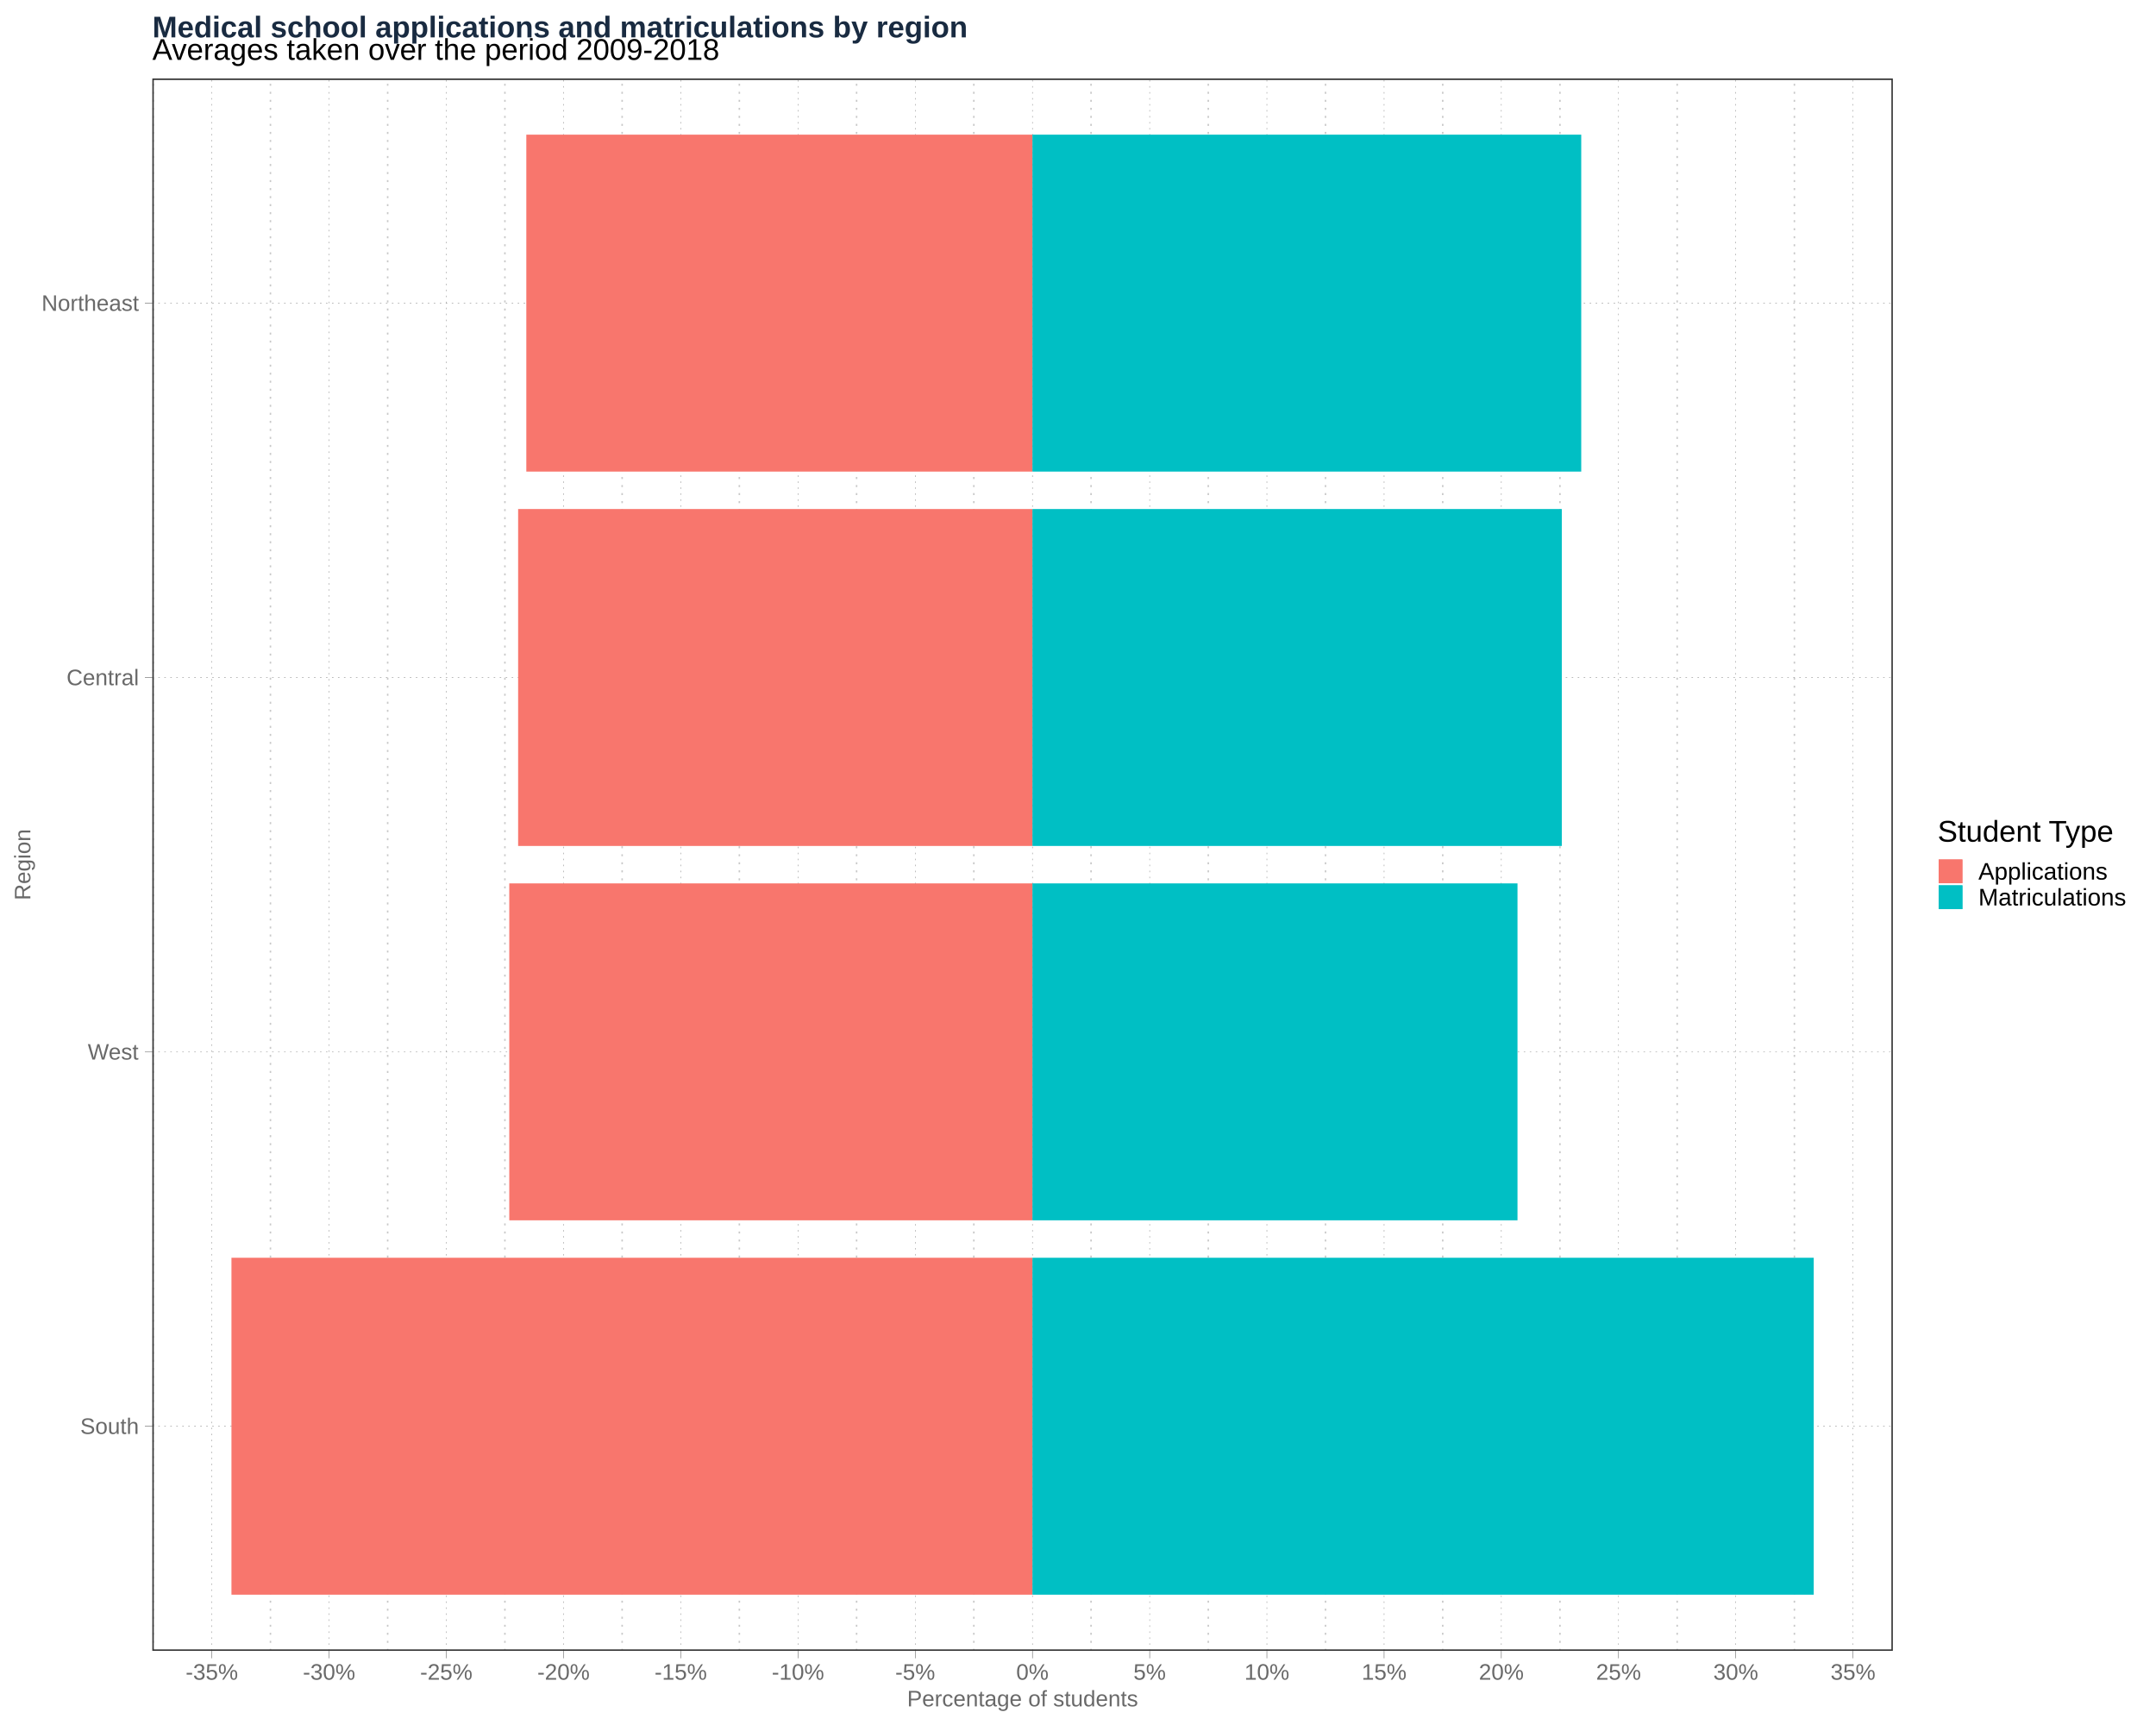
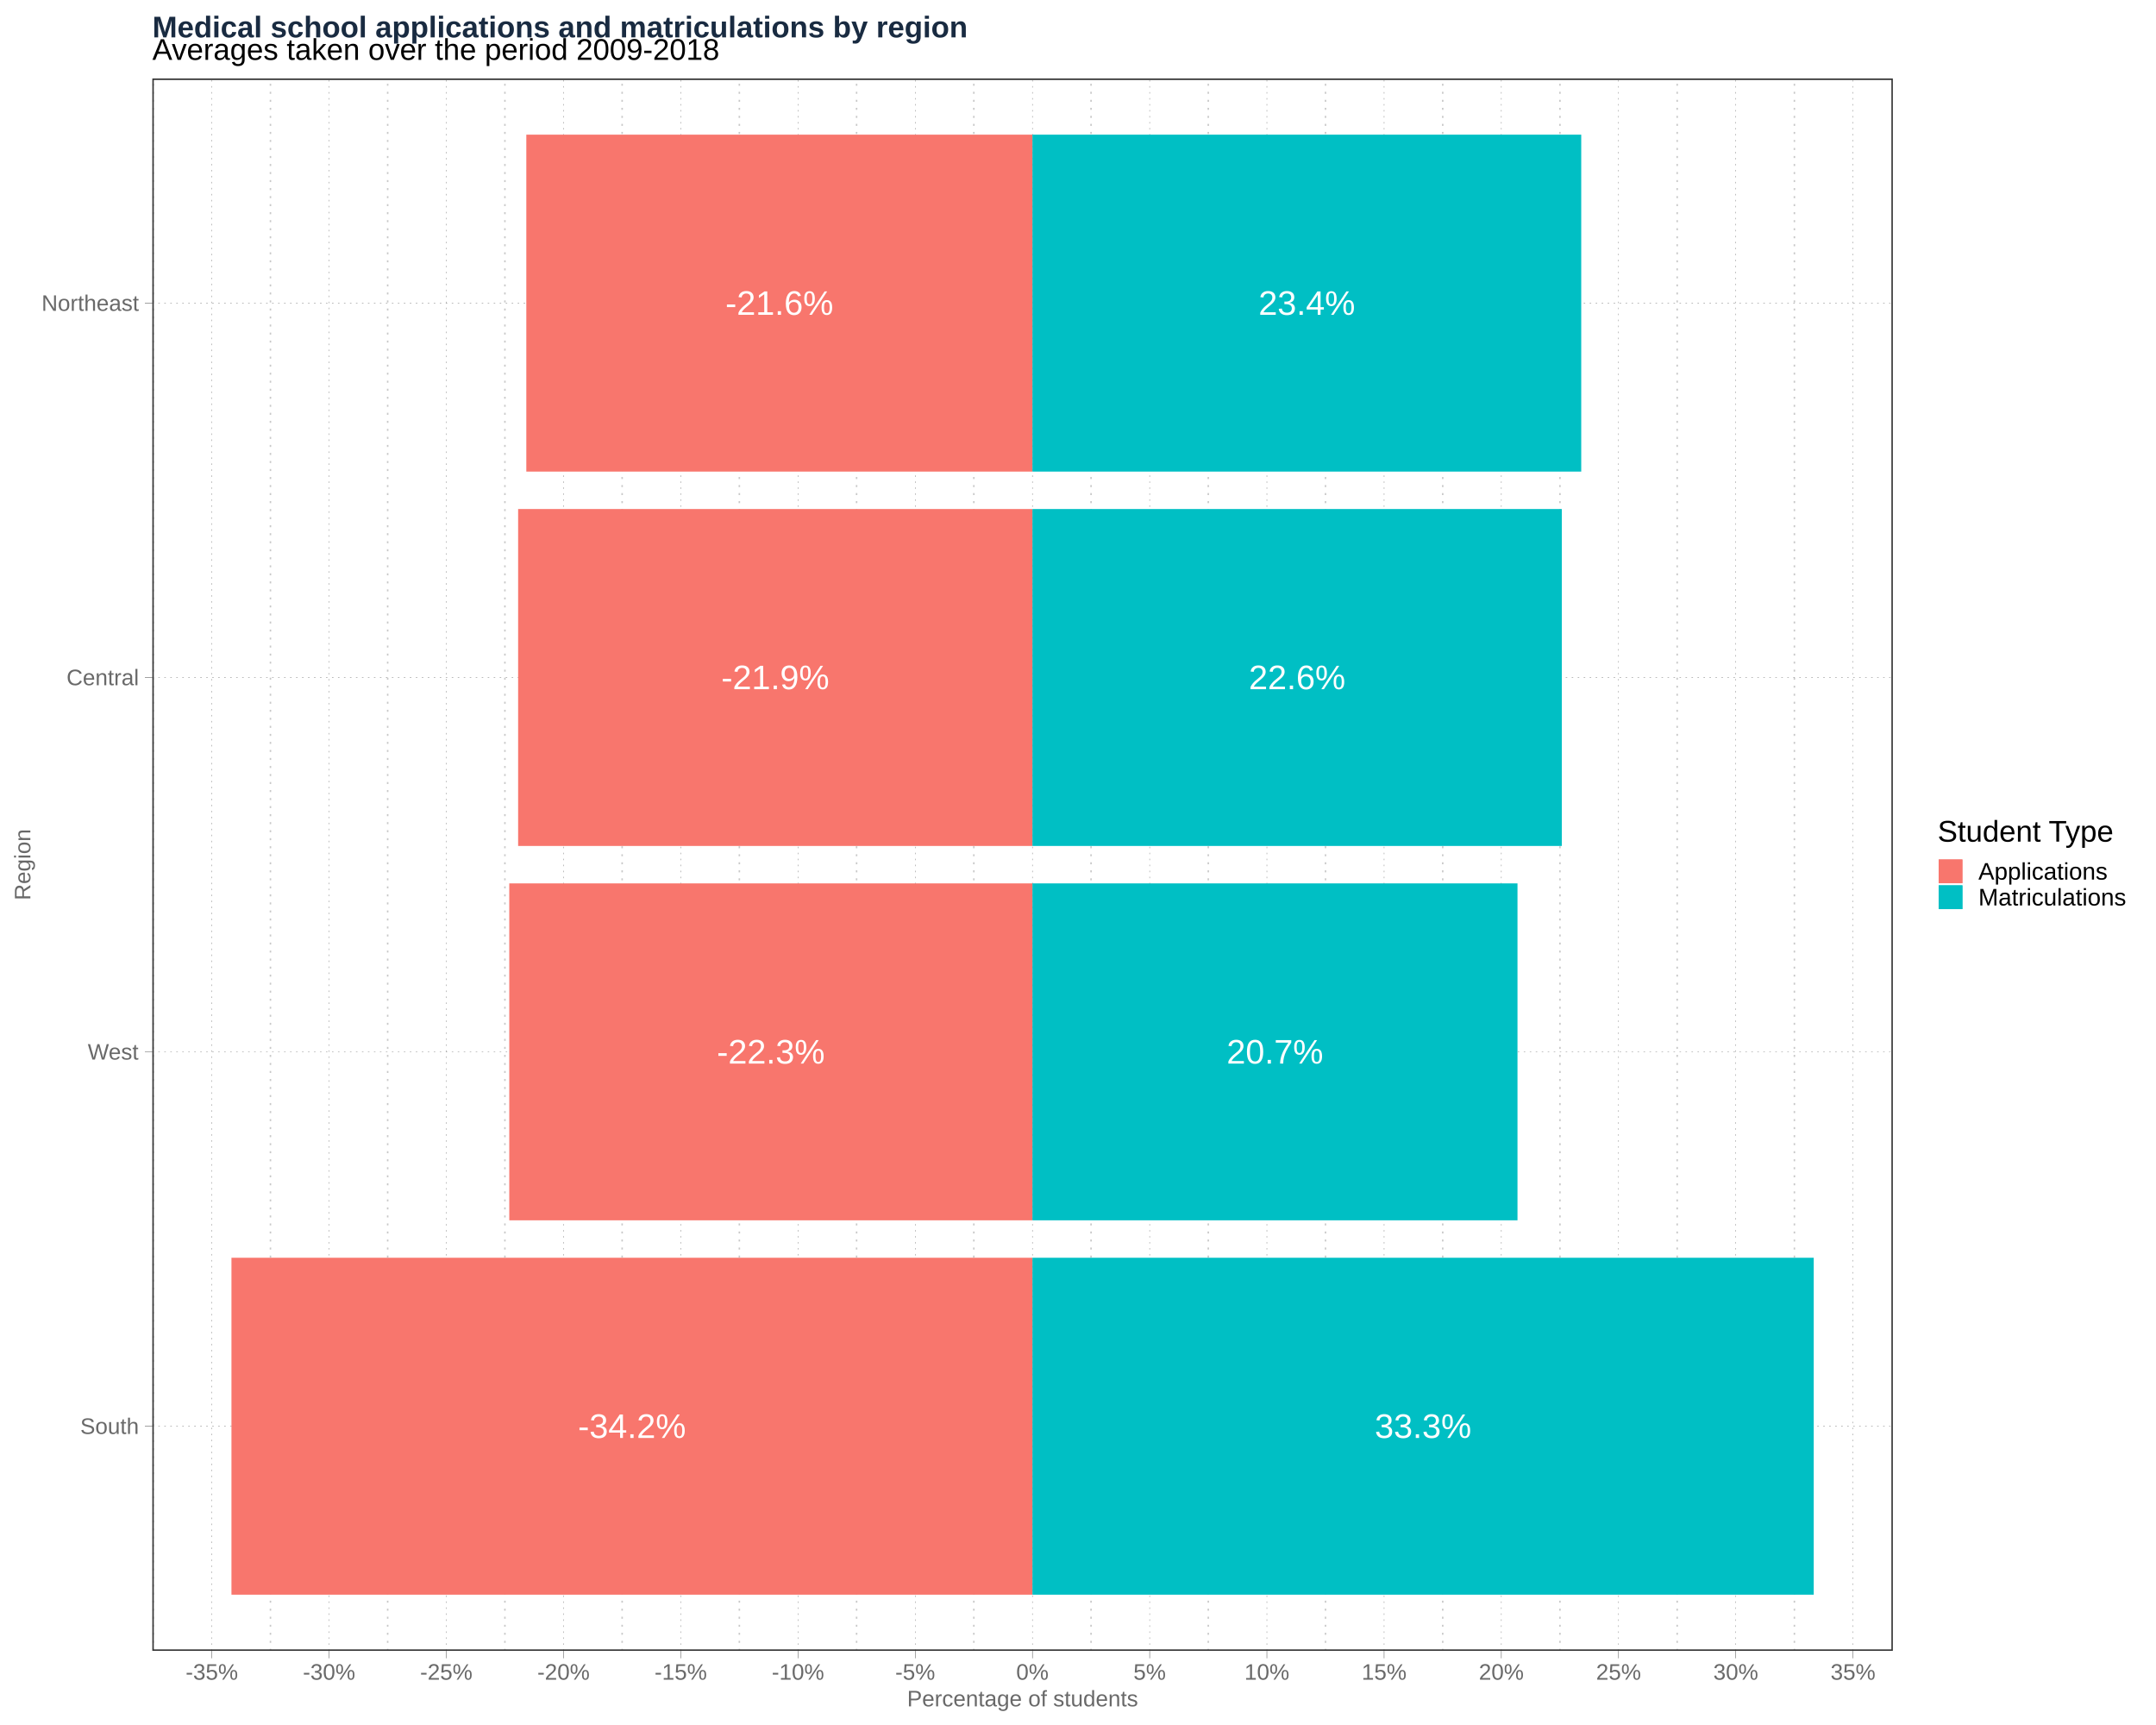
<svg xmlns="http://www.w3.org/2000/svg" viewBox="0 0 1440.00 1152.00">
  <defs>
    <style type="text/css">
    line, polyline, path, rect, circle {
      fill: none;
      stroke: #000000;
      stroke-linecap: round;
      stroke-linejoin: round;
      stroke-miterlimit: 10.00;
    }
  </style>
  </defs>
  <rect width="100%" height="100%" style="stroke: none; fill: #FFFFFF;" />
  <rect x="0.00" y="0.00" width="1440.00" height="1152.00" style="stroke-width: 1.94; stroke: #FFFFFF; fill: #FFFFFF;" />
  <defs>
    <clipPath id="cpMTAxLjc1MnwxMjY0LjI0fDExMDIuNDd8NTIuNDI1Mw==">
      <rect x="101.75" y="52.43" width="1162.49" height="1050.04" />
    </clipPath>
  </defs>
  <rect x="101.75" y="52.43" width="1162.49" height="1050.04" style="stroke-width: 1.94; stroke: none; fill: #FFFFFF;" clip-path="url(#cpMTAxLjc1MnwxMjY0LjI0fDExMDIuNDd8NTIuNDI1Mw==)" />
  <polyline points="102.34,1102.47 102.34,52.43 " style="stroke-width: 1.00; stroke: #C8C8C8; stroke-dasharray: 1.34,4.02; stroke-linecap: butt;" clip-path="url(#cpMTAxLjc1MnwxMjY0LjI0fDExMDIuNDd8NTIuNDI1Mw==)" />
  <polyline points="180.64,1102.47 180.64,52.43 " style="stroke-width: 1.00; stroke: #C8C8C8; stroke-dasharray: 1.34,4.02; stroke-linecap: butt;" clip-path="url(#cpMTAxLjc1MnwxMjY0LjI0fDExMDIuNDd8NTIuNDI1Mw==)" />
  <polyline points="258.93,1102.47 258.93,52.43 " style="stroke-width: 1.00; stroke: #C8C8C8; stroke-dasharray: 1.34,4.02; stroke-linecap: butt;" clip-path="url(#cpMTAxLjc1MnwxMjY0LjI0fDExMDIuNDd8NTIuNDI1Mw==)" />
  <polyline points="337.23,1102.47 337.23,52.43 " style="stroke-width: 1.00; stroke: #C8C8C8; stroke-dasharray: 1.34,4.02; stroke-linecap: butt;" clip-path="url(#cpMTAxLjc1MnwxMjY0LjI0fDExMDIuNDd8NTIuNDI1Mw==)" />
  <polyline points="415.53,1102.47 415.53,52.43 " style="stroke-width: 1.00; stroke: #C8C8C8; stroke-dasharray: 1.34,4.02; stroke-linecap: butt;" clip-path="url(#cpMTAxLjc1MnwxMjY0LjI0fDExMDIuNDd8NTIuNDI1Mw==)" />
  <polyline points="493.82,1102.47 493.82,52.43 " style="stroke-width: 1.00; stroke: #C8C8C8; stroke-dasharray: 1.34,4.02; stroke-linecap: butt;" clip-path="url(#cpMTAxLjc1MnwxMjY0LjI0fDExMDIuNDd8NTIuNDI1Mw==)" />
  <polyline points="572.12,1102.47 572.12,52.43 " style="stroke-width: 1.00; stroke: #C8C8C8; stroke-dasharray: 1.34,4.02; stroke-linecap: butt;" clip-path="url(#cpMTAxLjc1MnwxMjY0LjI0fDExMDIuNDd8NTIuNDI1Mw==)" />
  <polyline points="650.42,1102.47 650.42,52.43 " style="stroke-width: 1.00; stroke: #C8C8C8; stroke-dasharray: 1.34,4.02; stroke-linecap: butt;" clip-path="url(#cpMTAxLjc1MnwxMjY0LjI0fDExMDIuNDd8NTIuNDI1Mw==)" />
  <polyline points="728.71,1102.47 728.71,52.43 " style="stroke-width: 1.00; stroke: #C8C8C8; stroke-dasharray: 1.34,4.02; stroke-linecap: butt;" clip-path="url(#cpMTAxLjc1MnwxMjY0LjI0fDExMDIuNDd8NTIuNDI1Mw==)" />
  <polyline points="807.01,1102.47 807.01,52.43 " style="stroke-width: 1.00; stroke: #C8C8C8; stroke-dasharray: 1.34,4.02; stroke-linecap: butt;" clip-path="url(#cpMTAxLjc1MnwxMjY0LjI0fDExMDIuNDd8NTIuNDI1Mw==)" />
  <polyline points="885.31,1102.47 885.31,52.43 " style="stroke-width: 1.00; stroke: #C8C8C8; stroke-dasharray: 1.34,4.02; stroke-linecap: butt;" clip-path="url(#cpMTAxLjc1MnwxMjY0LjI0fDExMDIuNDd8NTIuNDI1Mw==)" />
  <polyline points="963.60,1102.47 963.60,52.43 " style="stroke-width: 1.00; stroke: #C8C8C8; stroke-dasharray: 1.34,4.02; stroke-linecap: butt;" clip-path="url(#cpMTAxLjc1MnwxMjY0LjI0fDExMDIuNDd8NTIuNDI1Mw==)" />
  <polyline points="1041.90,1102.47 1041.90,52.43 " style="stroke-width: 1.00; stroke: #C8C8C8; stroke-dasharray: 1.34,4.02; stroke-linecap: butt;" clip-path="url(#cpMTAxLjc1MnwxMjY0LjI0fDExMDIuNDd8NTIuNDI1Mw==)" />
  <polyline points="1120.20,1102.47 1120.20,52.43 " style="stroke-width: 1.00; stroke: #C8C8C8; stroke-dasharray: 1.34,4.02; stroke-linecap: butt;" clip-path="url(#cpMTAxLjc1MnwxMjY0LjI0fDExMDIuNDd8NTIuNDI1Mw==)" />
  <polyline points="1198.49,1102.47 1198.49,52.43 " style="stroke-width: 1.00; stroke: #C8C8C8; stroke-dasharray: 1.34,4.02; stroke-linecap: butt;" clip-path="url(#cpMTAxLjc1MnwxMjY0LjI0fDExMDIuNDd8NTIuNDI1Mw==)" />
  <polyline points="101.75,952.46 1264.24,952.46 " style="stroke-width: 0.25; stroke: #696969; stroke-dasharray: 1.00,3.00; stroke-linecap: butt;" clip-path="url(#cpMTAxLjc1MnwxMjY0LjI0fDExMDIuNDd8NTIuNDI1Mw==)" />
  <polyline points="101.75,702.45 1264.24,702.45 " style="stroke-width: 0.25; stroke: #696969; stroke-dasharray: 1.00,3.00; stroke-linecap: butt;" clip-path="url(#cpMTAxLjc1MnwxMjY0LjI0fDExMDIuNDd8NTIuNDI1Mw==)" />
  <polyline points="101.75,452.44 1264.24,452.44 " style="stroke-width: 0.25; stroke: #696969; stroke-dasharray: 1.00,3.00; stroke-linecap: butt;" clip-path="url(#cpMTAxLjc1MnwxMjY0LjI0fDExMDIuNDd8NTIuNDI1Mw==)" />
  <polyline points="101.75,202.43 1264.24,202.43 " style="stroke-width: 0.25; stroke: #696969; stroke-dasharray: 1.00,3.00; stroke-linecap: butt;" clip-path="url(#cpMTAxLjc1MnwxMjY0LjI0fDExMDIuNDd8NTIuNDI1Mw==)" />
  <polyline points="141.49,1102.47 141.49,52.43 " style="stroke-width: 0.25; stroke: #696969; stroke-dasharray: 1.00,3.00; stroke-linecap: butt;" clip-path="url(#cpMTAxLjc1MnwxMjY0LjI0fDExMDIuNDd8NTIuNDI1Mw==)" />
  <polyline points="219.78,1102.47 219.78,52.43 " style="stroke-width: 0.25; stroke: #696969; stroke-dasharray: 1.00,3.00; stroke-linecap: butt;" clip-path="url(#cpMTAxLjc1MnwxMjY0LjI0fDExMDIuNDd8NTIuNDI1Mw==)" />
  <polyline points="298.08,1102.47 298.08,52.43 " style="stroke-width: 0.25; stroke: #696969; stroke-dasharray: 1.00,3.00; stroke-linecap: butt;" clip-path="url(#cpMTAxLjc1MnwxMjY0LjI0fDExMDIuNDd8NTIuNDI1Mw==)" />
  <polyline points="376.38,1102.47 376.38,52.43 " style="stroke-width: 0.25; stroke: #696969; stroke-dasharray: 1.00,3.00; stroke-linecap: butt;" clip-path="url(#cpMTAxLjc1MnwxMjY0LjI0fDExMDIuNDd8NTIuNDI1Mw==)" />
  <polyline points="454.67,1102.47 454.67,52.43 " style="stroke-width: 0.25; stroke: #696969; stroke-dasharray: 1.00,3.00; stroke-linecap: butt;" clip-path="url(#cpMTAxLjc1MnwxMjY0LjI0fDExMDIuNDd8NTIuNDI1Mw==)" />
  <polyline points="532.97,1102.47 532.97,52.43 " style="stroke-width: 0.25; stroke: #696969; stroke-dasharray: 1.00,3.00; stroke-linecap: butt;" clip-path="url(#cpMTAxLjc1MnwxMjY0LjI0fDExMDIuNDd8NTIuNDI1Mw==)" />
  <polyline points="611.27,1102.47 611.27,52.43 " style="stroke-width: 0.25; stroke: #696969; stroke-dasharray: 1.00,3.00; stroke-linecap: butt;" clip-path="url(#cpMTAxLjc1MnwxMjY0LjI0fDExMDIuNDd8NTIuNDI1Mw==)" />
  <polyline points="689.56,1102.47 689.56,52.43 " style="stroke-width: 0.25; stroke: #696969; stroke-dasharray: 1.00,3.00; stroke-linecap: butt;" clip-path="url(#cpMTAxLjc1MnwxMjY0LjI0fDExMDIuNDd8NTIuNDI1Mw==)" />
  <polyline points="767.86,1102.47 767.86,52.43 " style="stroke-width: 0.25; stroke: #696969; stroke-dasharray: 1.00,3.00; stroke-linecap: butt;" clip-path="url(#cpMTAxLjc1MnwxMjY0LjI0fDExMDIuNDd8NTIuNDI1Mw==)" />
  <polyline points="846.16,1102.47 846.16,52.43 " style="stroke-width: 0.25; stroke: #696969; stroke-dasharray: 1.00,3.00; stroke-linecap: butt;" clip-path="url(#cpMTAxLjc1MnwxMjY0LjI0fDExMDIuNDd8NTIuNDI1Mw==)" />
  <polyline points="924.45,1102.47 924.45,52.43 " style="stroke-width: 0.25; stroke: #696969; stroke-dasharray: 1.00,3.00; stroke-linecap: butt;" clip-path="url(#cpMTAxLjc1MnwxMjY0LjI0fDExMDIuNDd8NTIuNDI1Mw==)" />
  <polyline points="1002.75,1102.47 1002.75,52.43 " style="stroke-width: 0.25; stroke: #696969; stroke-dasharray: 1.00,3.00; stroke-linecap: butt;" clip-path="url(#cpMTAxLjc1MnwxMjY0LjI0fDExMDIuNDd8NTIuNDI1Mw==)" />
  <polyline points="1081.05,1102.47 1081.05,52.43 " style="stroke-width: 0.25; stroke: #696969; stroke-dasharray: 1.00,3.00; stroke-linecap: butt;" clip-path="url(#cpMTAxLjc1MnwxMjY0LjI0fDExMDIuNDd8NTIuNDI1Mw==)" />
  <polyline points="1159.34,1102.47 1159.34,52.43 " style="stroke-width: 0.25; stroke: #696969; stroke-dasharray: 1.00,3.00; stroke-linecap: butt;" clip-path="url(#cpMTAxLjc1MnwxMjY0LjI0fDExMDIuNDd8NTIuNDI1Mw==)" />
  <polyline points="1237.64,1102.47 1237.64,52.43 " style="stroke-width: 0.25; stroke: #696969; stroke-dasharray: 1.00,3.00; stroke-linecap: butt;" clip-path="url(#cpMTAxLjc1MnwxMjY0LjI0fDExMDIuNDd8NTIuNDI1Mw==)" />
  <rect x="154.59" y="839.96" width="534.97" height="225.01" style="stroke-width: 1.07; stroke: none; stroke-linecap: butt; fill: #F8766D;" clip-path="url(#cpMTAxLjc1MnwxMjY0LjI0fDExMDIuNDd8NTIuNDI1Mw==)" />
  <rect x="340.14" y="589.95" width="349.43" height="225.01" style="stroke-width: 1.07; stroke: none; stroke-linecap: butt; fill: #F8766D;" clip-path="url(#cpMTAxLjc1MnwxMjY0LjI0fDExMDIuNDd8NTIuNDI1Mw==)" />
  <rect x="346.06" y="339.94" width="343.51" height="225.01" style="stroke-width: 1.07; stroke: none; stroke-linecap: butt; fill: #F8766D;" clip-path="url(#cpMTAxLjc1MnwxMjY0LjI0fDExMDIuNDd8NTIuNDI1Mw==)" />
  <rect x="351.53" y="89.93" width="338.03" height="225.01" style="stroke-width: 1.07; stroke: none; stroke-linecap: butt; fill: #F8766D;" clip-path="url(#cpMTAxLjc1MnwxMjY0LjI0fDExMDIuNDd8NTIuNDI1Mw==)" />
  <rect x="689.56" y="839.96" width="521.84" height="225.01" style="stroke-width: 1.07; stroke: none; stroke-linecap: butt; fill: #00BFC4;" clip-path="url(#cpMTAxLjc1MnwxMjY0LjI0fDExMDIuNDd8NTIuNDI1Mw==)" />
  <rect x="689.56" y="589.95" width="323.98" height="225.01" style="stroke-width: 1.07; stroke: none; stroke-linecap: butt; fill: #00BFC4;" clip-path="url(#cpMTAxLjc1MnwxMjY0LjI0fDExMDIuNDd8NTIuNDI1Mw==)" />
  <rect x="689.56" y="339.94" width="353.57" height="225.01" style="stroke-width: 1.07; stroke: none; stroke-linecap: butt; fill: #00BFC4;" clip-path="url(#cpMTAxLjc1MnwxMjY0LjI0fDExMDIuNDd8NTIuNDI1Mw==)" />
  <rect x="689.56" y="89.93" width="366.55" height="225.01" style="stroke-width: 1.07; stroke: none; stroke-linecap: butt; fill: #00BFC4;" clip-path="url(#cpMTAxLjc1MnwxMjY0LjI0fDExMDIuNDd8NTIuNDI1Mw==)" />
+   <g clip-path="url(#cpMTAxLjc1MnwxMjY0LjI0fDExMDIuNDd8NTIuNDI1Mw==)">
+     <text x="386.02" y="960.29" style="font-size: 22.76px; fill: #FFFFFF; font-family: Arimo;" textLength="72.12px" lengthAdjust="spacingAndGlyphs">-34.2%</text>
+   </g>
+   <g clip-path="url(#cpMTAxLjc1MnwxMjY0LjI0fDExMDIuNDd8NTIuNDI1Mw==)">
+     <text x="478.79" y="710.28" style="font-size: 22.76px; fill: #FFFFFF; font-family: Arimo;" textLength="72.12px" lengthAdjust="spacingAndGlyphs">-22.3%</text>
+   </g>
+   <g clip-path="url(#cpMTAxLjc1MnwxMjY0LjI0fDExMDIuNDd8NTIuNDI1Mw==)">
+     <text x="481.75" y="460.27" style="font-size: 22.76px; fill: #FFFFFF; font-family: Arimo;" textLength="72.12px" lengthAdjust="spacingAndGlyphs">-21.9%</text>
+   </g>
+   <g clip-path="url(#cpMTAxLjc1MnwxMjY0LjI0fDExMDIuNDd8NTIuNDI1Mw==)">
+     <text x="484.49" y="210.26" style="font-size: 22.76px; fill: #FFFFFF; font-family: Arimo;" textLength="72.12px" lengthAdjust="spacingAndGlyphs">-21.6%</text>
+   </g>
+   <g clip-path="url(#cpMTAxLjc1MnwxMjY0LjI0fDExMDIuNDd8NTIuNDI1Mw==)">
+     <text x="918.21" y="960.29" style="font-size: 22.76px; fill: #FFFFFF; font-family: Arimo;" textLength="64.54px" lengthAdjust="spacingAndGlyphs">33.3%</text>
+   </g>
+   <g clip-path="url(#cpMTAxLjc1MnwxMjY0LjI0fDExMDIuNDd8NTIuNDI1Mw==)">
+     <text x="819.28" y="710.28" style="font-size: 22.76px; fill: #FFFFFF; font-family: Arimo;" textLength="64.54px" lengthAdjust="spacingAndGlyphs">20.7%</text>
+   </g>
+   <g clip-path="url(#cpMTAxLjc1MnwxMjY0LjI0fDExMDIuNDd8NTIuNDI1Mw==)">
+     <text x="834.08" y="460.27" style="font-size: 22.76px; fill: #FFFFFF; font-family: Arimo;" textLength="64.54px" lengthAdjust="spacingAndGlyphs">22.6%</text>
+   </g>
+   <g clip-path="url(#cpMTAxLjc1MnwxMjY0LjI0fDExMDIuNDd8NTIuNDI1Mw==)">
+     <text x="840.57" y="210.26" style="font-size: 22.76px; fill: #FFFFFF; font-family: Arimo;" textLength="64.54px" lengthAdjust="spacingAndGlyphs">23.4%</text>
+   </g>
  <rect x="101.75" y="52.43" width="1162.49" height="1050.04" style="stroke-width: 1.94; stroke: #333333;" clip-path="url(#cpMTAxLjc1MnwxMjY0LjI0fDExMDIuNDd8NTIuNDI1Mw==)" />
  <defs>
    <clipPath id="cpMHwxNDQwfDExNTJ8MA==">
      <rect x="0.00" y="0.00" width="1440.00" height="1152.00" />
    </clipPath>
  </defs>
  <g clip-path="url(#cpMHwxNDQwfDExNTJ8MA==)">
    <text x="53.59" y="957.62" style="font-size: 15.00px; fill: #696969; font-family: Arimo;" textLength="39.20px" lengthAdjust="spacingAndGlyphs">South</text>
  </g>
  <g clip-path="url(#cpMHwxNDQwfDExNTJ8MA==)">
    <text x="58.62" y="707.61" style="font-size: 15.00px; fill: #696969; font-family: Arimo;" textLength="34.17px" lengthAdjust="spacingAndGlyphs">West</text>
  </g>
  <g clip-path="url(#cpMHwxNDQwfDExNTJ8MA==)">
    <text x="44.43" y="457.60" style="font-size: 15.00px; fill: #696969; font-family: Arimo;" textLength="48.35px" lengthAdjust="spacingAndGlyphs">Central</text>
  </g>
  <g clip-path="url(#cpMHwxNDQwfDExNTJ8MA==)">
    <text x="27.75" y="207.59" style="font-size: 15.00px; fill: #696969; font-family: Arimo;" textLength="65.03px" lengthAdjust="spacingAndGlyphs">Northeast</text>
  </g>
  <polyline points="96.77,952.46 101.75,952.46 " style="stroke-width: 0.25; stroke: #333333; stroke-linecap: butt;" clip-path="url(#cpMHwxNDQwfDExNTJ8MA==)" />
  <polyline points="96.77,702.45 101.75,702.45 " style="stroke-width: 0.25; stroke: #333333; stroke-linecap: butt;" clip-path="url(#cpMHwxNDQwfDExNTJ8MA==)" />
  <polyline points="96.77,452.44 101.75,452.44 " style="stroke-width: 0.25; stroke: #333333; stroke-linecap: butt;" clip-path="url(#cpMHwxNDQwfDExNTJ8MA==)" />
  <polyline points="96.77,202.43 101.75,202.43 " style="stroke-width: 0.25; stroke: #333333; stroke-linecap: butt;" clip-path="url(#cpMHwxNDQwfDExNTJ8MA==)" />
  <polyline points="141.49,1107.45 141.49,1102.47 " style="stroke-width: 0.25; stroke: #333333; stroke-linecap: butt;" clip-path="url(#cpMHwxNDQwfDExNTJ8MA==)" />
  <polyline points="219.78,1107.45 219.78,1102.47 " style="stroke-width: 0.25; stroke: #333333; stroke-linecap: butt;" clip-path="url(#cpMHwxNDQwfDExNTJ8MA==)" />
  <polyline points="298.08,1107.45 298.08,1102.47 " style="stroke-width: 0.25; stroke: #333333; stroke-linecap: butt;" clip-path="url(#cpMHwxNDQwfDExNTJ8MA==)" />
  <polyline points="376.38,1107.45 376.38,1102.47 " style="stroke-width: 0.25; stroke: #333333; stroke-linecap: butt;" clip-path="url(#cpMHwxNDQwfDExNTJ8MA==)" />
  <polyline points="454.67,1107.45 454.67,1102.47 " style="stroke-width: 0.25; stroke: #333333; stroke-linecap: butt;" clip-path="url(#cpMHwxNDQwfDExNTJ8MA==)" />
  <polyline points="532.97,1107.45 532.97,1102.47 " style="stroke-width: 0.25; stroke: #333333; stroke-linecap: butt;" clip-path="url(#cpMHwxNDQwfDExNTJ8MA==)" />
  <polyline points="611.27,1107.45 611.27,1102.47 " style="stroke-width: 0.25; stroke: #333333; stroke-linecap: butt;" clip-path="url(#cpMHwxNDQwfDExNTJ8MA==)" />
  <polyline points="689.56,1107.45 689.56,1102.47 " style="stroke-width: 0.25; stroke: #333333; stroke-linecap: butt;" clip-path="url(#cpMHwxNDQwfDExNTJ8MA==)" />
  <polyline points="767.86,1107.45 767.86,1102.47 " style="stroke-width: 0.25; stroke: #333333; stroke-linecap: butt;" clip-path="url(#cpMHwxNDQwfDExNTJ8MA==)" />
  <polyline points="846.16,1107.45 846.16,1102.47 " style="stroke-width: 0.25; stroke: #333333; stroke-linecap: butt;" clip-path="url(#cpMHwxNDQwfDExNTJ8MA==)" />
  <polyline points="924.45,1107.45 924.45,1102.47 " style="stroke-width: 0.25; stroke: #333333; stroke-linecap: butt;" clip-path="url(#cpMHwxNDQwfDExNTJ8MA==)" />
  <polyline points="1002.75,1107.45 1002.75,1102.47 " style="stroke-width: 0.25; stroke: #333333; stroke-linecap: butt;" clip-path="url(#cpMHwxNDQwfDExNTJ8MA==)" />
  <polyline points="1081.05,1107.45 1081.05,1102.47 " style="stroke-width: 0.25; stroke: #333333; stroke-linecap: butt;" clip-path="url(#cpMHwxNDQwfDExNTJ8MA==)" />
  <polyline points="1159.34,1107.45 1159.34,1102.47 " style="stroke-width: 0.25; stroke: #333333; stroke-linecap: butt;" clip-path="url(#cpMHwxNDQwfDExNTJ8MA==)" />
  <polyline points="1237.64,1107.45 1237.64,1102.47 " style="stroke-width: 0.25; stroke: #333333; stroke-linecap: butt;" clip-path="url(#cpMHwxNDQwfDExNTJ8MA==)" />
  <g clip-path="url(#cpMHwxNDQwfDExNTJ8MA==)">
    <text x="123.98" y="1121.76" style="font-size: 15.00px; fill: #696969; font-family: Arimo;" textLength="35.02px" lengthAdjust="spacingAndGlyphs">-35%</text>
  </g>
  <g clip-path="url(#cpMHwxNDQwfDExNTJ8MA==)">
    <text x="202.28" y="1121.76" style="font-size: 15.00px; fill: #696969; font-family: Arimo;" textLength="35.02px" lengthAdjust="spacingAndGlyphs">-30%</text>
  </g>
  <g clip-path="url(#cpMHwxNDQwfDExNTJ8MA==)">
    <text x="280.57" y="1121.76" style="font-size: 15.00px; fill: #696969; font-family: Arimo;" textLength="35.02px" lengthAdjust="spacingAndGlyphs">-25%</text>
  </g>
  <g clip-path="url(#cpMHwxNDQwfDExNTJ8MA==)">
    <text x="358.87" y="1121.76" style="font-size: 15.00px; fill: #696969; font-family: Arimo;" textLength="35.02px" lengthAdjust="spacingAndGlyphs">-20%</text>
  </g>
  <g clip-path="url(#cpMHwxNDQwfDExNTJ8MA==)">
    <text x="437.17" y="1121.76" style="font-size: 15.00px; fill: #696969; font-family: Arimo;" textLength="35.02px" lengthAdjust="spacingAndGlyphs">-15%</text>
  </g>
  <g clip-path="url(#cpMHwxNDQwfDExNTJ8MA==)">
    <text x="515.46" y="1121.76" style="font-size: 15.00px; fill: #696969; font-family: Arimo;" textLength="35.02px" lengthAdjust="spacingAndGlyphs">-10%</text>
  </g>
  <g clip-path="url(#cpMHwxNDQwfDExNTJ8MA==)">
    <text x="597.93" y="1121.76" style="font-size: 15.00px; fill: #696969; font-family: Arimo;" textLength="26.67px" lengthAdjust="spacingAndGlyphs">-5%</text>
  </g>
  <g clip-path="url(#cpMHwxNDQwfDExNTJ8MA==)">
    <text x="678.72" y="1121.76" style="font-size: 15.00px; fill: #696969; font-family: Arimo;" textLength="21.68px" lengthAdjust="spacingAndGlyphs">0%</text>
  </g>
  <g clip-path="url(#cpMHwxNDQwfDExNTJ8MA==)">
    <text x="757.02" y="1121.76" style="font-size: 15.00px; fill: #696969; font-family: Arimo;" textLength="21.68px" lengthAdjust="spacingAndGlyphs">5%</text>
  </g>
  <g clip-path="url(#cpMHwxNDQwfDExNTJ8MA==)">
    <text x="831.15" y="1121.76" style="font-size: 15.00px; fill: #696969; font-family: Arimo;" textLength="30.02px" lengthAdjust="spacingAndGlyphs">10%</text>
  </g>
  <g clip-path="url(#cpMHwxNDQwfDExNTJ8MA==)">
    <text x="909.44" y="1121.76" style="font-size: 15.00px; fill: #696969; font-family: Arimo;" textLength="30.02px" lengthAdjust="spacingAndGlyphs">15%</text>
  </g>
  <g clip-path="url(#cpMHwxNDQwfDExNTJ8MA==)">
    <text x="987.74" y="1121.76" style="font-size: 15.00px; fill: #696969; font-family: Arimo;" textLength="30.02px" lengthAdjust="spacingAndGlyphs">20%</text>
  </g>
  <g clip-path="url(#cpMHwxNDQwfDExNTJ8MA==)">
    <text x="1066.04" y="1121.76" style="font-size: 15.00px; fill: #696969; font-family: Arimo;" textLength="30.02px" lengthAdjust="spacingAndGlyphs">25%</text>
  </g>
  <g clip-path="url(#cpMHwxNDQwfDExNTJ8MA==)">
    <text x="1144.33" y="1121.76" style="font-size: 15.00px; fill: #696969; font-family: Arimo;" textLength="30.02px" lengthAdjust="spacingAndGlyphs">30%</text>
  </g>
  <g clip-path="url(#cpMHwxNDQwfDExNTJ8MA==)">
    <text x="1222.63" y="1121.76" style="font-size: 15.00px; fill: #696969; font-family: Arimo;" textLength="30.02px" lengthAdjust="spacingAndGlyphs">35%</text>
  </g>
  <g clip-path="url(#cpMHwxNDQwfDExNTJ8MA==)">
    <text x="605.86" y="1139.55" style="font-size: 15.00px; fill: #696969; font-family: Arimo;" textLength="154.27px" lengthAdjust="spacingAndGlyphs">Percentage of students</text>
  </g>
  <g clip-path="url(#cpMHwxNDQwfDExNTJ8MA==)">
    <text transform="translate(20.28,601.21) rotate(-90)" style="font-size: 15.00px; fill: #696969; font-family: Arimo;" textLength="47.53px" lengthAdjust="spacingAndGlyphs">Region</text>
  </g>
  <rect x="1284.17" y="537.10" width="145.87" height="80.70" style="stroke-width: 1.94; stroke: none; fill: #FFFFFF;" clip-path="url(#cpMHwxNDQwfDExNTJ8MA==)" />
  <g clip-path="url(#cpMHwxNDQwfDExNTJ8MA==)">
    <text x="1294.13" y="562.07" style="font-size: 20.00px; font-family: Arimo;" textLength="118.96px" lengthAdjust="spacingAndGlyphs">Student Type</text>
  </g>
  <rect x="1294.13" y="573.27" width="17.28" height="17.28" style="stroke-width: 1.94; stroke: none; fill: #FFFFFF;" clip-path="url(#cpMHwxNDQwfDExNTJ8MA==)" />
  <rect x="1294.84" y="573.98" width="15.86" height="15.86" style="stroke-width: 1.07; stroke: none; stroke-linejoin: miter; fill: #F8766D;" clip-path="url(#cpMHwxNDQwfDExNTJ8MA==)" />
  <rect x="1294.84" y="573.98" width="15.86" height="15.86" style="stroke-width: 1.07; stroke: none; stroke-linejoin: miter; fill: #F8766D;" clip-path="url(#cpMHwxNDQwfDExNTJ8MA==)" />
  <rect x="1294.13" y="590.55" width="17.28" height="17.28" style="stroke-width: 1.94; stroke: none; fill: #FFFFFF;" clip-path="url(#cpMHwxNDQwfDExNTJ8MA==)" />
  <rect x="1294.84" y="591.26" width="15.86" height="15.86" style="stroke-width: 1.07; stroke: none; stroke-linejoin: miter; fill: #00BFC4;" clip-path="url(#cpMHwxNDQwfDExNTJ8MA==)" />
  <rect x="1294.84" y="591.26" width="15.86" height="15.86" style="stroke-width: 1.07; stroke: none; stroke-linejoin: miter; fill: #00BFC4;" clip-path="url(#cpMHwxNDQwfDExNTJ8MA==)" />
  <g clip-path="url(#cpMHwxNDQwfDExNTJ8MA==)">
    <text x="1321.37" y="587.42" style="font-size: 16.00px; font-family: Arimo;" textLength="86.27px" lengthAdjust="spacingAndGlyphs">Applications</text>
  </g>
  <g clip-path="url(#cpMHwxNDQwfDExNTJ8MA==)">
    <text x="1321.37" y="604.70" style="font-size: 16.00px; font-family: Arimo;" textLength="98.70px" lengthAdjust="spacingAndGlyphs">Matriculations</text>
  </g>
  <g clip-path="url(#cpMHwxNDQwfDExNTJ8MA==)">
    <text x="101.75" y="39.97" style="font-size: 20.00px; font-family: Arimo;" textLength="379.15px" lengthAdjust="spacingAndGlyphs">Averages taken over the period 2009-2018</text>
  </g>
  <g clip-path="url(#cpMHwxNDQwfDExNTJ8MA==)">
    <text x="101.75" y="24.97" style="font-size: 20.00px; font-weight: bold; fill: #192B41; font-family: Arimo;" textLength="544.55px" lengthAdjust="spacingAndGlyphs">Medical school applications and matriculations by region</text>
  </g>
</svg>
